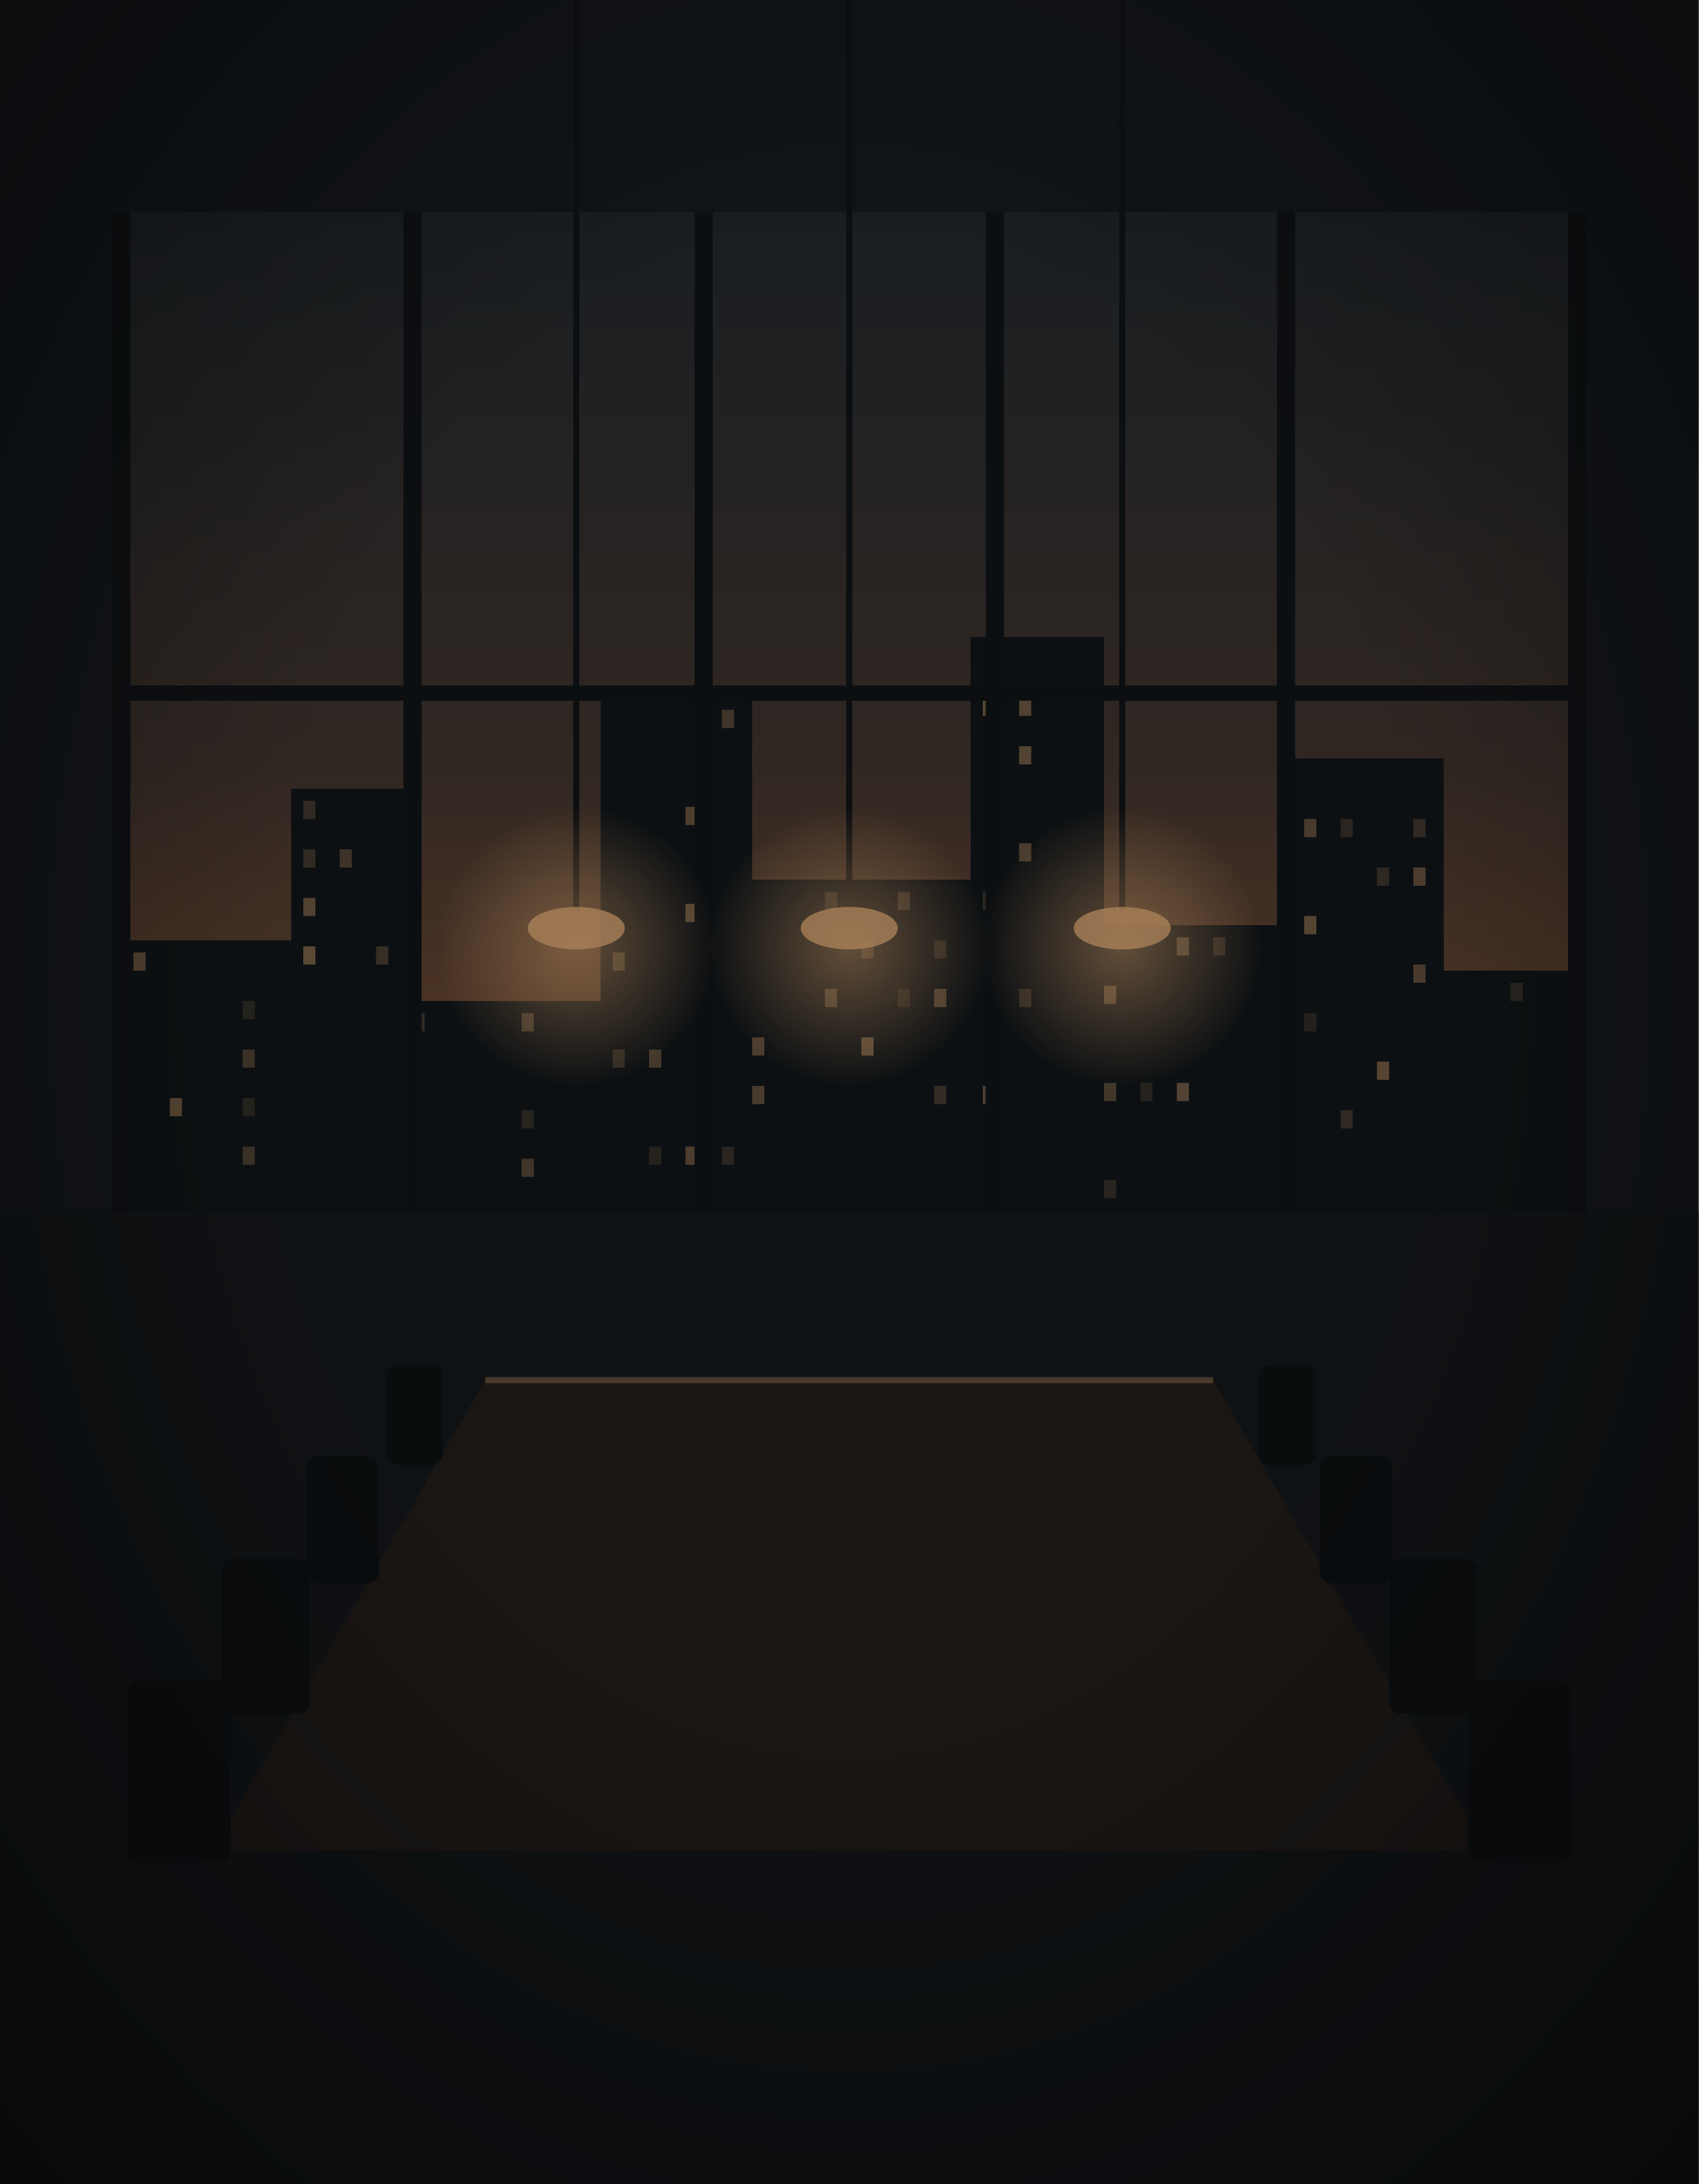
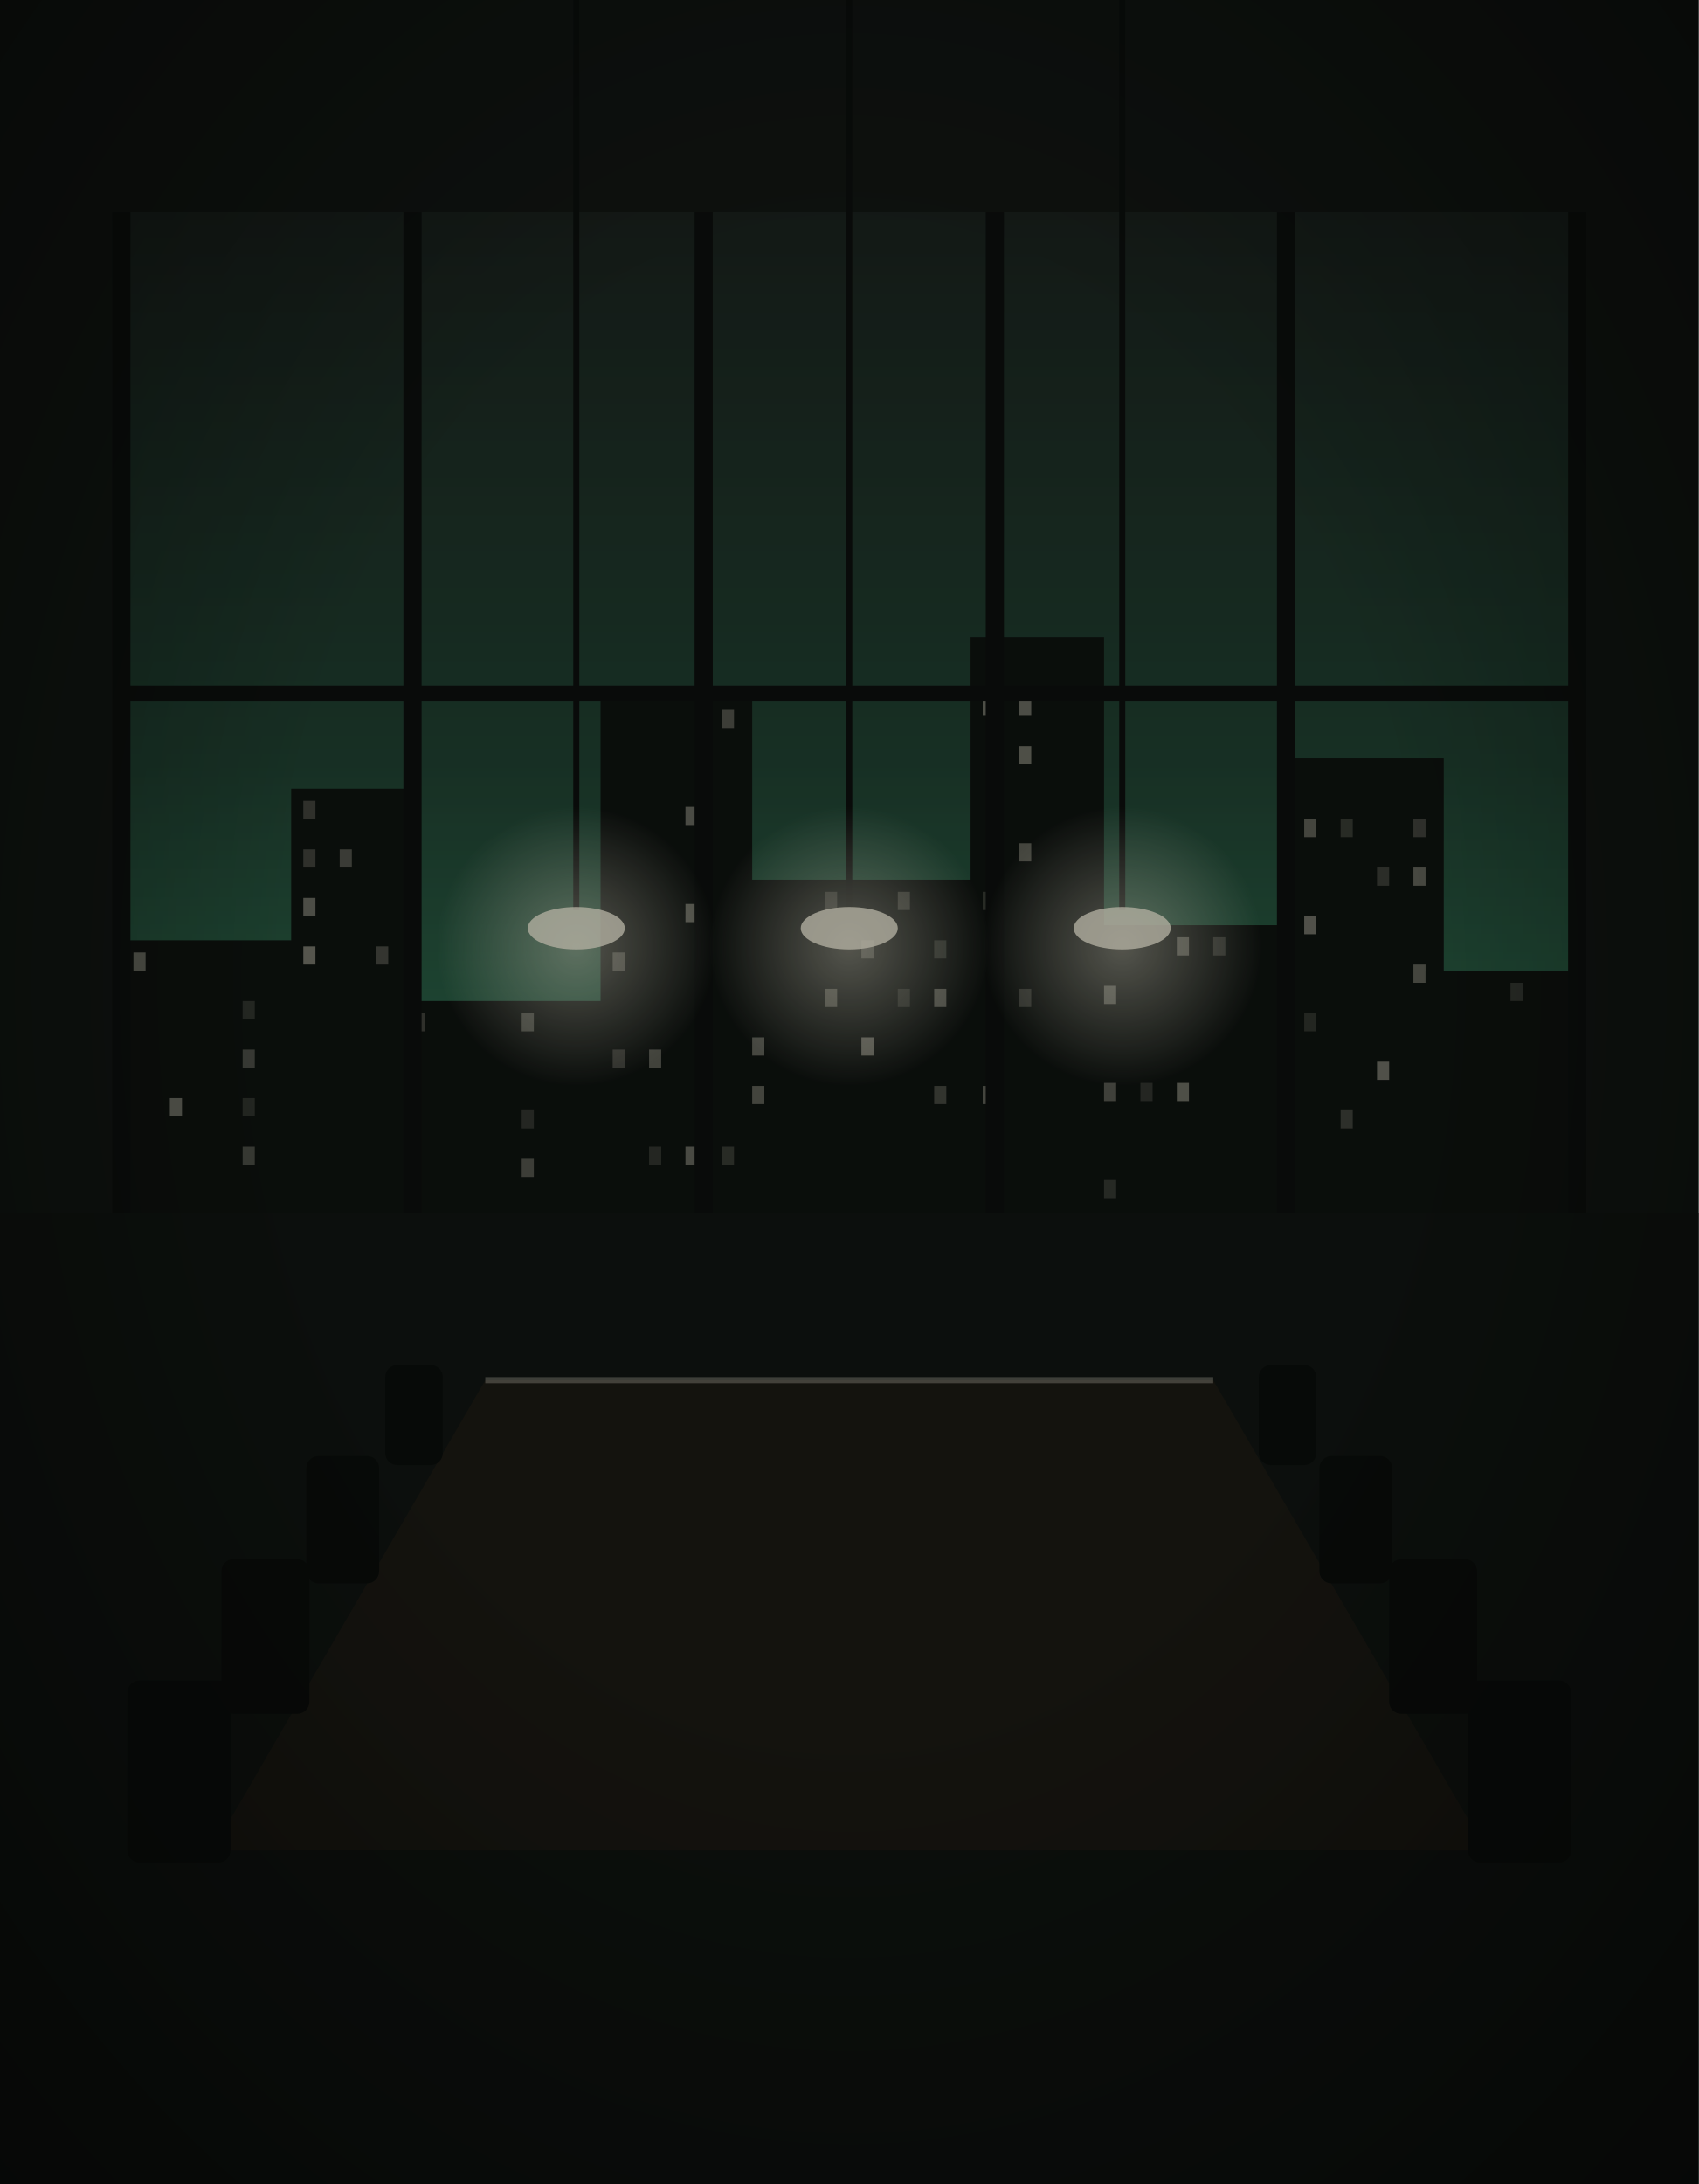
<svg xmlns="http://www.w3.org/2000/svg" viewBox="0 0 560 720" width="560" height="720" preserveAspectRatio="xMidYMid slice">
  <defs>
    <linearGradient id="sky" x1="0" y1="0" x2="0" y2="1">
-       <stop offset="0%" stop-color="#1B2024" />
-       <stop offset="55%" stop-color="#3A2C24" />
-       <stop offset="100%" stop-color="#7A4A2A" />
+       <stop offset="0%" stop-color="#161C19" />
+       <stop offset="55%" stop-color="#1B3A2C" />
+       <stop offset="100%" stop-color="#2A6B4C" />
    </linearGradient>
    <radialGradient id="vig" cx="50%" cy="45%" r="75%">
      <stop offset="45%" stop-color="#000" stop-opacity="0" />
      <stop offset="100%" stop-color="#000" stop-opacity="0.65" />
    </radialGradient>
    <linearGradient id="glowUp" x1="0" y1="1" x2="0" y2="0">
-       <stop offset="0%" stop-color="#D9A36B" stop-opacity="0.35" />
-       <stop offset="100%" stop-color="#D9A36B" stop-opacity="0" />
+       <stop offset="0%" stop-color="#E6E1CF" stop-opacity="0.25" />
+       <stop offset="100%" stop-color="#E6E1CF" stop-opacity="0" />
    </linearGradient>
    <radialGradient id="lamp" cx="50%" cy="50%" r="50%">
-       <stop offset="0%" stop-color="#D9A36B" stop-opacity="0.55" />
-       <stop offset="100%" stop-color="#D9A36B" stop-opacity="0" />
+       <stop offset="0%" stop-color="#E6E1CF" stop-opacity="0.45" />
+       <stop offset="100%" stop-color="#E6E1CF" stop-opacity="0" />
    </radialGradient>
+     <linearGradient id="band" x1="0" y1="0" x2="0" y2="1">
+       <stop offset="0%" stop-color="#1F8A5F" stop-opacity="0" />
+       <stop offset="100%" stop-color="#1F8A5F" stop-opacity="0.3" />
+     </linearGradient>
  </defs>
  <rect width="560" height="720" fill="url(#sky)" />
-   <rect width="560" height="720" fill="#101316" />
+   <rect width="560" height="720" fill="#0E110F" />
  <rect x="40" y="70" width="480" height="330" fill="url(#sky)" />
-   <rect x="40" y="310" width="60" height="90" fill="#0B0E10" />
-   <rect x="44" y="314" width="4" height="6" fill="#D9A36B" opacity="0.45" />
-   <rect x="80" y="330" width="4" height="6" fill="#D9A36B" opacity="0.16" />
-   <rect x="80" y="346" width="4" height="6" fill="#D9A36B" opacity="0.31" />
-   <rect x="56" y="362" width="4" height="6" fill="#D9A36B" opacity="0.48" />
-   <rect x="80" y="362" width="4" height="6" fill="#D9A36B" opacity="0.16" />
-   <rect x="80" y="378" width="4" height="6" fill="#D9A36B" opacity="0.30" />
-   <rect x="96" y="260" width="40" height="140" fill="#0B0E10" />
-   <rect x="100" y="264" width="4" height="6" fill="#D9A36B" opacity="0.23" />
-   <rect x="100" y="280" width="4" height="6" fill="#D9A36B" opacity="0.23" />
-   <rect x="112" y="280" width="4" height="6" fill="#D9A36B" opacity="0.31" />
-   <rect x="100" y="296" width="4" height="6" fill="#D9A36B" opacity="0.44" />
-   <rect x="100" y="312" width="4" height="6" fill="#D9A36B" opacity="0.50" />
-   <rect x="124" y="312" width="4" height="6" fill="#D9A36B" opacity="0.27" />
-   <rect x="132" y="330" width="70" height="70" fill="#0B0E10" />
-   <rect x="136" y="334" width="4" height="6" fill="#D9A36B" opacity="0.23" />
-   <rect x="172" y="334" width="4" height="6" fill="#D9A36B" opacity="0.34" />
-   <rect x="172" y="366" width="4" height="6" fill="#D9A36B" opacity="0.17" />
-   <rect x="172" y="382" width="4" height="6" fill="#D9A36B" opacity="0.33" />
-   <rect x="198" y="230" width="50" height="170" fill="#0B0E10" />
-   <rect x="238" y="234" width="4" height="6" fill="#D9A36B" opacity="0.33" />
-   <rect x="226" y="266" width="4" height="6" fill="#D9A36B" opacity="0.42" />
-   <rect x="226" y="298" width="4" height="6" fill="#D9A36B" opacity="0.45" />
-   <rect x="202" y="314" width="4" height="6" fill="#D9A36B" opacity="0.33" />
-   <rect x="202" y="346" width="4" height="6" fill="#D9A36B" opacity="0.23" />
-   <rect x="214" y="346" width="4" height="6" fill="#D9A36B" opacity="0.35" />
-   <rect x="214" y="378" width="4" height="6" fill="#D9A36B" opacity="0.16" />
-   <rect x="226" y="378" width="4" height="6" fill="#D9A36B" opacity="0.41" />
-   <rect x="238" y="378" width="4" height="6" fill="#D9A36B" opacity="0.19" />
-   <rect x="244" y="290" width="80" height="110" fill="#0B0E10" />
-   <rect x="272" y="294" width="4" height="6" fill="#D9A36B" opacity="0.21" />
-   <rect x="296" y="294" width="4" height="6" fill="#D9A36B" opacity="0.25" />
-   <rect x="284" y="310" width="4" height="6" fill="#D9A36B" opacity="0.29" />
-   <rect x="308" y="310" width="4" height="6" fill="#D9A36B" opacity="0.19" />
-   <rect x="272" y="326" width="4" height="6" fill="#D9A36B" opacity="0.36" />
-   <rect x="296" y="326" width="4" height="6" fill="#D9A36B" opacity="0.16" />
-   <rect x="308" y="326" width="4" height="6" fill="#D9A36B" opacity="0.40" />
-   <rect x="248" y="342" width="4" height="6" fill="#D9A36B" opacity="0.40" />
-   <rect x="284" y="342" width="4" height="6" fill="#D9A36B" opacity="0.49" />
-   <rect x="248" y="358" width="4" height="6" fill="#D9A36B" opacity="0.38" />
-   <rect x="308" y="358" width="4" height="6" fill="#D9A36B" opacity="0.25" />
-   <rect x="320" y="210" width="44" height="190" fill="#0B0E10" />
-   <rect x="324" y="230" width="4" height="6" fill="#D9A36B" opacity="0.46" />
-   <rect x="336" y="230" width="4" height="6" fill="#D9A36B" opacity="0.44" />
-   <rect x="336" y="246" width="4" height="6" fill="#D9A36B" opacity="0.45" />
-   <rect x="336" y="278" width="4" height="6" fill="#D9A36B" opacity="0.39" />
-   <rect x="324" y="294" width="4" height="6" fill="#D9A36B" opacity="0.19" />
-   <rect x="336" y="326" width="4" height="6" fill="#D9A36B" opacity="0.22" />
-   <rect x="324" y="358" width="4" height="6" fill="#D9A36B" opacity="0.39" />
-   <rect x="360" y="305" width="70" height="95" fill="#0B0E10" />
-   <rect x="388" y="309" width="4" height="6" fill="#D9A36B" opacity="0.40" />
-   <rect x="400" y="309" width="4" height="6" fill="#D9A36B" opacity="0.21" />
-   <rect x="364" y="325" width="4" height="6" fill="#D9A36B" opacity="0.42" />
-   <rect x="364" y="357" width="4" height="6" fill="#D9A36B" opacity="0.34" />
-   <rect x="376" y="357" width="4" height="6" fill="#D9A36B" opacity="0.16" />
-   <rect x="388" y="357" width="4" height="6" fill="#D9A36B" opacity="0.45" />
-   <rect x="364" y="389" width="4" height="6" fill="#D9A36B" opacity="0.18" />
-   <rect x="426" y="250" width="50" height="150" fill="#0B0E10" />
-   <rect x="430" y="270" width="4" height="6" fill="#D9A36B" opacity="0.38" />
-   <rect x="442" y="270" width="4" height="6" fill="#D9A36B" opacity="0.19" />
-   <rect x="466" y="270" width="4" height="6" fill="#D9A36B" opacity="0.23" />
-   <rect x="454" y="286" width="4" height="6" fill="#D9A36B" opacity="0.21" />
-   <rect x="466" y="286" width="4" height="6" fill="#D9A36B" opacity="0.41" />
-   <rect x="430" y="302" width="4" height="6" fill="#D9A36B" opacity="0.47" />
-   <rect x="466" y="318" width="4" height="6" fill="#D9A36B" opacity="0.38" />
-   <rect x="430" y="334" width="4" height="6" fill="#D9A36B" opacity="0.15" />
-   <rect x="454" y="350" width="4" height="6" fill="#D9A36B" opacity="0.47" />
-   <rect x="442" y="366" width="4" height="6" fill="#D9A36B" opacity="0.23" />
-   <rect x="470" y="320" width="50" height="80" fill="#0B0E10" />
-   <rect x="498" y="324" width="4" height="6" fill="#D9A36B" opacity="0.18" />
-   <rect x="37" y="70" width="6" height="330" fill="#0A0C0E" />
-   <rect x="133" y="70" width="6" height="330" fill="#0A0C0E" />
-   <rect x="229" y="70" width="6" height="330" fill="#0A0C0E" />
-   <rect x="325" y="70" width="6" height="330" fill="#0A0C0E" />
-   <rect x="421" y="70" width="6" height="330" fill="#0A0C0E" />
-   <rect x="517" y="70" width="6" height="330" fill="#0A0C0E" />
-   <rect x="40" y="226" width="480" height="5" fill="#0A0C0E" />
-   <rect x="0" y="400" width="560" height="320" fill="#0E1012" />
-   <polygon points="70,610 490,610 400,455 160,455" fill="#1C1510" />
-   <polyline points="160,455 400,455" stroke="#D9A36B" stroke-opacity="0.35" stroke-width="2" fill="none" />
-   <rect x="127" y="450" width="19" height="33" rx="4" fill="#07090A" />
-   <rect x="415" y="450" width="19" height="33" rx="4" fill="#07090A" />
-   <rect x="101" y="480" width="24" height="42" rx="4" fill="#07090A" />
-   <rect x="435" y="480" width="24" height="42" rx="4" fill="#07090A" />
-   <rect x="73" y="514" width="29" height="51" rx="4" fill="#07090A" />
-   <rect x="458" y="514" width="29" height="51" rx="4" fill="#07090A" />
-   <rect x="42" y="554" width="34" height="60" rx="4" fill="#07090A" />
-   <rect x="484" y="554" width="34" height="60" rx="4" fill="#07090A" />
-   <line x1="190" y1="0" x2="190" y2="300" stroke="#0A0C0E" stroke-width="2" />
+   <rect x="40" y="310" width="60" height="90" fill="#0A0D0B" />
+   <rect x="44" y="314" width="4" height="6" fill="#E6E1CF" opacity="0.40" />
+   <rect x="80" y="330" width="4" height="6" fill="#E6E1CF" opacity="0.16" />
+   <rect x="80" y="346" width="4" height="6" fill="#E6E1CF" opacity="0.28" />
+   <rect x="56" y="362" width="4" height="6" fill="#E6E1CF" opacity="0.43" />
+   <rect x="80" y="362" width="4" height="6" fill="#E6E1CF" opacity="0.16" />
+   <rect x="80" y="378" width="4" height="6" fill="#E6E1CF" opacity="0.28" />
+   <rect x="96" y="260" width="40" height="140" fill="#0A0D0B" />
+   <rect x="100" y="264" width="4" height="6" fill="#E6E1CF" opacity="0.22" />
+   <rect x="100" y="280" width="4" height="6" fill="#E6E1CF" opacity="0.22" />
+   <rect x="112" y="280" width="4" height="6" fill="#E6E1CF" opacity="0.29" />
+   <rect x="100" y="296" width="4" height="6" fill="#E6E1CF" opacity="0.40" />
+   <rect x="100" y="312" width="4" height="6" fill="#E6E1CF" opacity="0.45" />
+   <rect x="124" y="312" width="4" height="6" fill="#E6E1CF" opacity="0.25" />
+   <rect x="132" y="330" width="70" height="70" fill="#0A0D0B" />
+   <rect x="136" y="334" width="4" height="6" fill="#E6E1CF" opacity="0.22" />
+   <rect x="172" y="334" width="4" height="6" fill="#E6E1CF" opacity="0.31" />
+   <rect x="172" y="366" width="4" height="6" fill="#E6E1CF" opacity="0.16" />
+   <rect x="172" y="382" width="4" height="6" fill="#E6E1CF" opacity="0.30" />
+   <rect x="198" y="230" width="50" height="170" fill="#0A0D0B" />
+   <rect x="238" y="234" width="4" height="6" fill="#E6E1CF" opacity="0.30" />
+   <rect x="226" y="266" width="4" height="6" fill="#E6E1CF" opacity="0.39" />
+   <rect x="226" y="298" width="4" height="6" fill="#E6E1CF" opacity="0.41" />
+   <rect x="202" y="314" width="4" height="6" fill="#E6E1CF" opacity="0.30" />
+   <rect x="202" y="346" width="4" height="6" fill="#E6E1CF" opacity="0.22" />
+   <rect x="214" y="346" width="4" height="6" fill="#E6E1CF" opacity="0.33" />
+   <rect x="214" y="378" width="4" height="6" fill="#E6E1CF" opacity="0.16" />
+   <rect x="226" y="378" width="4" height="6" fill="#E6E1CF" opacity="0.38" />
+   <rect x="238" y="378" width="4" height="6" fill="#E6E1CF" opacity="0.18" />
+   <rect x="244" y="290" width="80" height="110" fill="#0A0D0B" />
+   <rect x="272" y="294" width="4" height="6" fill="#E6E1CF" opacity="0.20" />
+   <rect x="296" y="294" width="4" height="6" fill="#E6E1CF" opacity="0.23" />
+   <rect x="284" y="310" width="4" height="6" fill="#E6E1CF" opacity="0.27" />
+   <rect x="308" y="310" width="4" height="6" fill="#E6E1CF" opacity="0.18" />
+   <rect x="272" y="326" width="4" height="6" fill="#E6E1CF" opacity="0.33" />
+   <rect x="296" y="326" width="4" height="6" fill="#E6E1CF" opacity="0.16" />
+   <rect x="308" y="326" width="4" height="6" fill="#E6E1CF" opacity="0.37" />
+   <rect x="248" y="342" width="4" height="6" fill="#E6E1CF" opacity="0.36" />
+   <rect x="284" y="342" width="4" height="6" fill="#E6E1CF" opacity="0.44" />
+   <rect x="248" y="358" width="4" height="6" fill="#E6E1CF" opacity="0.34" />
+   <rect x="308" y="358" width="4" height="6" fill="#E6E1CF" opacity="0.24" />
+   <rect x="320" y="210" width="44" height="190" fill="#0A0D0B" />
+   <rect x="324" y="230" width="4" height="6" fill="#E6E1CF" opacity="0.41" />
+   <rect x="336" y="230" width="4" height="6" fill="#E6E1CF" opacity="0.40" />
+   <rect x="336" y="246" width="4" height="6" fill="#E6E1CF" opacity="0.41" />
+   <rect x="336" y="278" width="4" height="6" fill="#E6E1CF" opacity="0.35" />
+   <rect x="324" y="294" width="4" height="6" fill="#E6E1CF" opacity="0.18" />
+   <rect x="336" y="326" width="4" height="6" fill="#E6E1CF" opacity="0.21" />
+   <rect x="324" y="358" width="4" height="6" fill="#E6E1CF" opacity="0.35" />
+   <rect x="360" y="305" width="70" height="95" fill="#0A0D0B" />
+   <rect x="388" y="309" width="4" height="6" fill="#E6E1CF" opacity="0.37" />
+   <rect x="400" y="309" width="4" height="6" fill="#E6E1CF" opacity="0.20" />
+   <rect x="364" y="325" width="4" height="6" fill="#E6E1CF" opacity="0.38" />
+   <rect x="364" y="357" width="4" height="6" fill="#E6E1CF" opacity="0.32" />
+   <rect x="376" y="357" width="4" height="6" fill="#E6E1CF" opacity="0.16" />
+   <rect x="388" y="357" width="4" height="6" fill="#E6E1CF" opacity="0.41" />
+   <rect x="364" y="389" width="4" height="6" fill="#E6E1CF" opacity="0.17" />
+   <rect x="426" y="250" width="50" height="150" fill="#0A0D0B" />
+   <rect x="430" y="270" width="4" height="6" fill="#E6E1CF" opacity="0.35" />
+   <rect x="442" y="270" width="4" height="6" fill="#E6E1CF" opacity="0.18" />
+   <rect x="466" y="270" width="4" height="6" fill="#E6E1CF" opacity="0.22" />
+   <rect x="454" y="286" width="4" height="6" fill="#E6E1CF" opacity="0.20" />
+   <rect x="466" y="286" width="4" height="6" fill="#E6E1CF" opacity="0.37" />
+   <rect x="430" y="302" width="4" height="6" fill="#E6E1CF" opacity="0.42" />
+   <rect x="466" y="318" width="4" height="6" fill="#E6E1CF" opacity="0.35" />
+   <rect x="430" y="334" width="4" height="6" fill="#E6E1CF" opacity="0.15" />
+   <rect x="454" y="350" width="4" height="6" fill="#E6E1CF" opacity="0.42" />
+   <rect x="442" y="366" width="4" height="6" fill="#E6E1CF" opacity="0.21" />
+   <rect x="470" y="320" width="50" height="80" fill="#0A0D0B" />
+   <rect x="498" y="324" width="4" height="6" fill="#E6E1CF" opacity="0.17" />
+   <rect x="37" y="70" width="6" height="330" fill="#080A09" />
+   <rect x="133" y="70" width="6" height="330" fill="#080A09" />
+   <rect x="229" y="70" width="6" height="330" fill="#080A09" />
+   <rect x="325" y="70" width="6" height="330" fill="#080A09" />
+   <rect x="421" y="70" width="6" height="330" fill="#080A09" />
+   <rect x="517" y="70" width="6" height="330" fill="#080A09" />
+   <rect x="40" y="226" width="480" height="5" fill="#080A09" />
+   <rect x="0" y="400" width="560" height="320" fill="#0C0F0D" />
+   <polygon points="70,610 490,610 400,455 160,455" fill="#17140F" />
+   <polyline points="160,455 400,455" stroke="#E6E1CF" stroke-opacity="0.3" stroke-width="2" fill="none" />
+   <rect x="127" y="450" width="19" height="33" rx="4" fill="#060807" />
+   <rect x="415" y="450" width="19" height="33" rx="4" fill="#060807" />
+   <rect x="101" y="480" width="24" height="42" rx="4" fill="#060807" />
+   <rect x="435" y="480" width="24" height="42" rx="4" fill="#060807" />
+   <rect x="73" y="514" width="29" height="51" rx="4" fill="#060807" />
+   <rect x="458" y="514" width="29" height="51" rx="4" fill="#060807" />
+   <rect x="42" y="554" width="34" height="60" rx="4" fill="#060807" />
+   <rect x="484" y="554" width="34" height="60" rx="4" fill="#060807" />
+   <line x1="190" y1="0" x2="190" y2="300" stroke="#080A09" stroke-width="2" />
  <circle cx="190" cy="312" r="46" fill="url(#lamp)" />
-   <ellipse cx="190" cy="306" rx="16" ry="7" fill="#D9A36B" opacity="0.8" />
-   <line x1="280" y1="0" x2="280" y2="300" stroke="#0A0C0E" stroke-width="2" />
+   <ellipse cx="190" cy="306" rx="16" ry="7" fill="#E6E1CF" opacity="0.8" />
+   <line x1="280" y1="0" x2="280" y2="300" stroke="#080A09" stroke-width="2" />
  <circle cx="280" cy="312" r="46" fill="url(#lamp)" />
-   <ellipse cx="280" cy="306" rx="16" ry="7" fill="#D9A36B" opacity="0.8" />
-   <line x1="370" y1="0" x2="370" y2="300" stroke="#0A0C0E" stroke-width="2" />
+   <ellipse cx="280" cy="306" rx="16" ry="7" fill="#E6E1CF" opacity="0.8" />
+   <line x1="370" y1="0" x2="370" y2="300" stroke="#080A09" stroke-width="2" />
  <circle cx="370" cy="312" r="46" fill="url(#lamp)" />
-   <ellipse cx="370" cy="306" rx="16" ry="7" fill="#D9A36B" opacity="0.8" />
+   <ellipse cx="370" cy="306" rx="16" ry="7" fill="#E6E1CF" opacity="0.8" />
  <rect width="560" height="720" fill="url(#vig)" />
-   <rect width="560" height="720" fill="#15191C" opacity="0.25" />
+   <rect width="560" height="720" fill="#0B0E0C" opacity="0.25" />
</svg>
